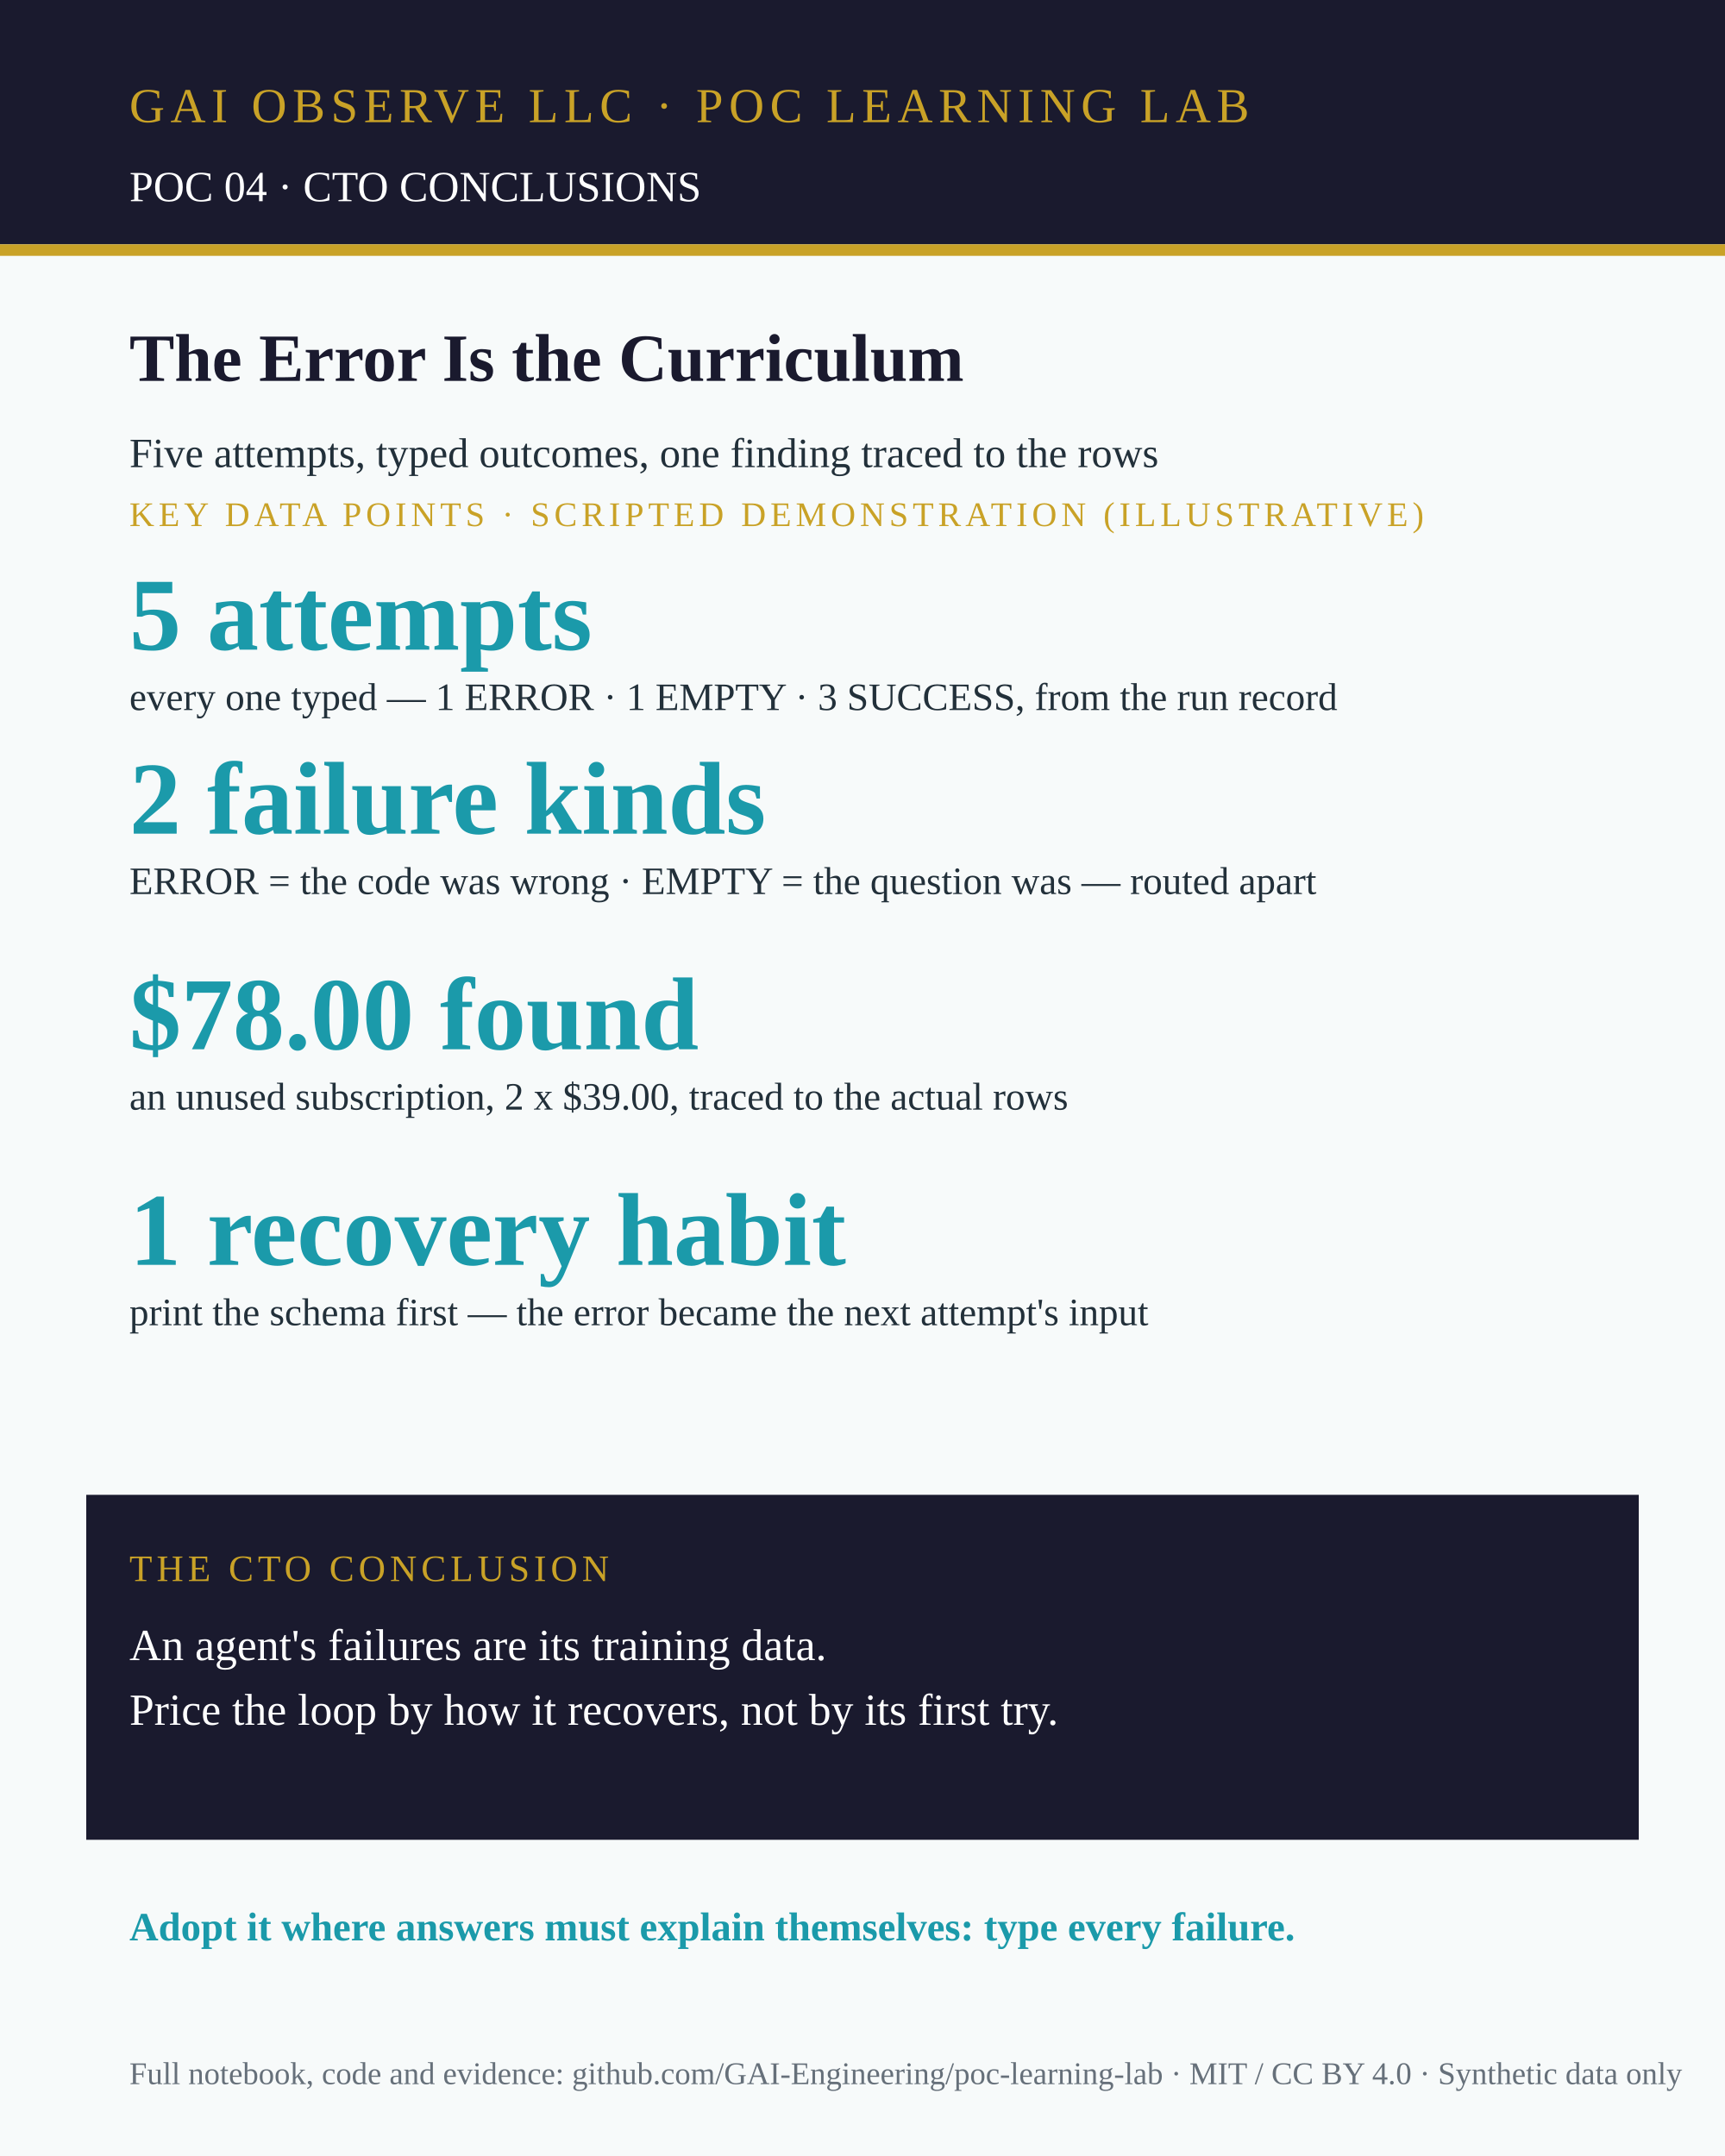
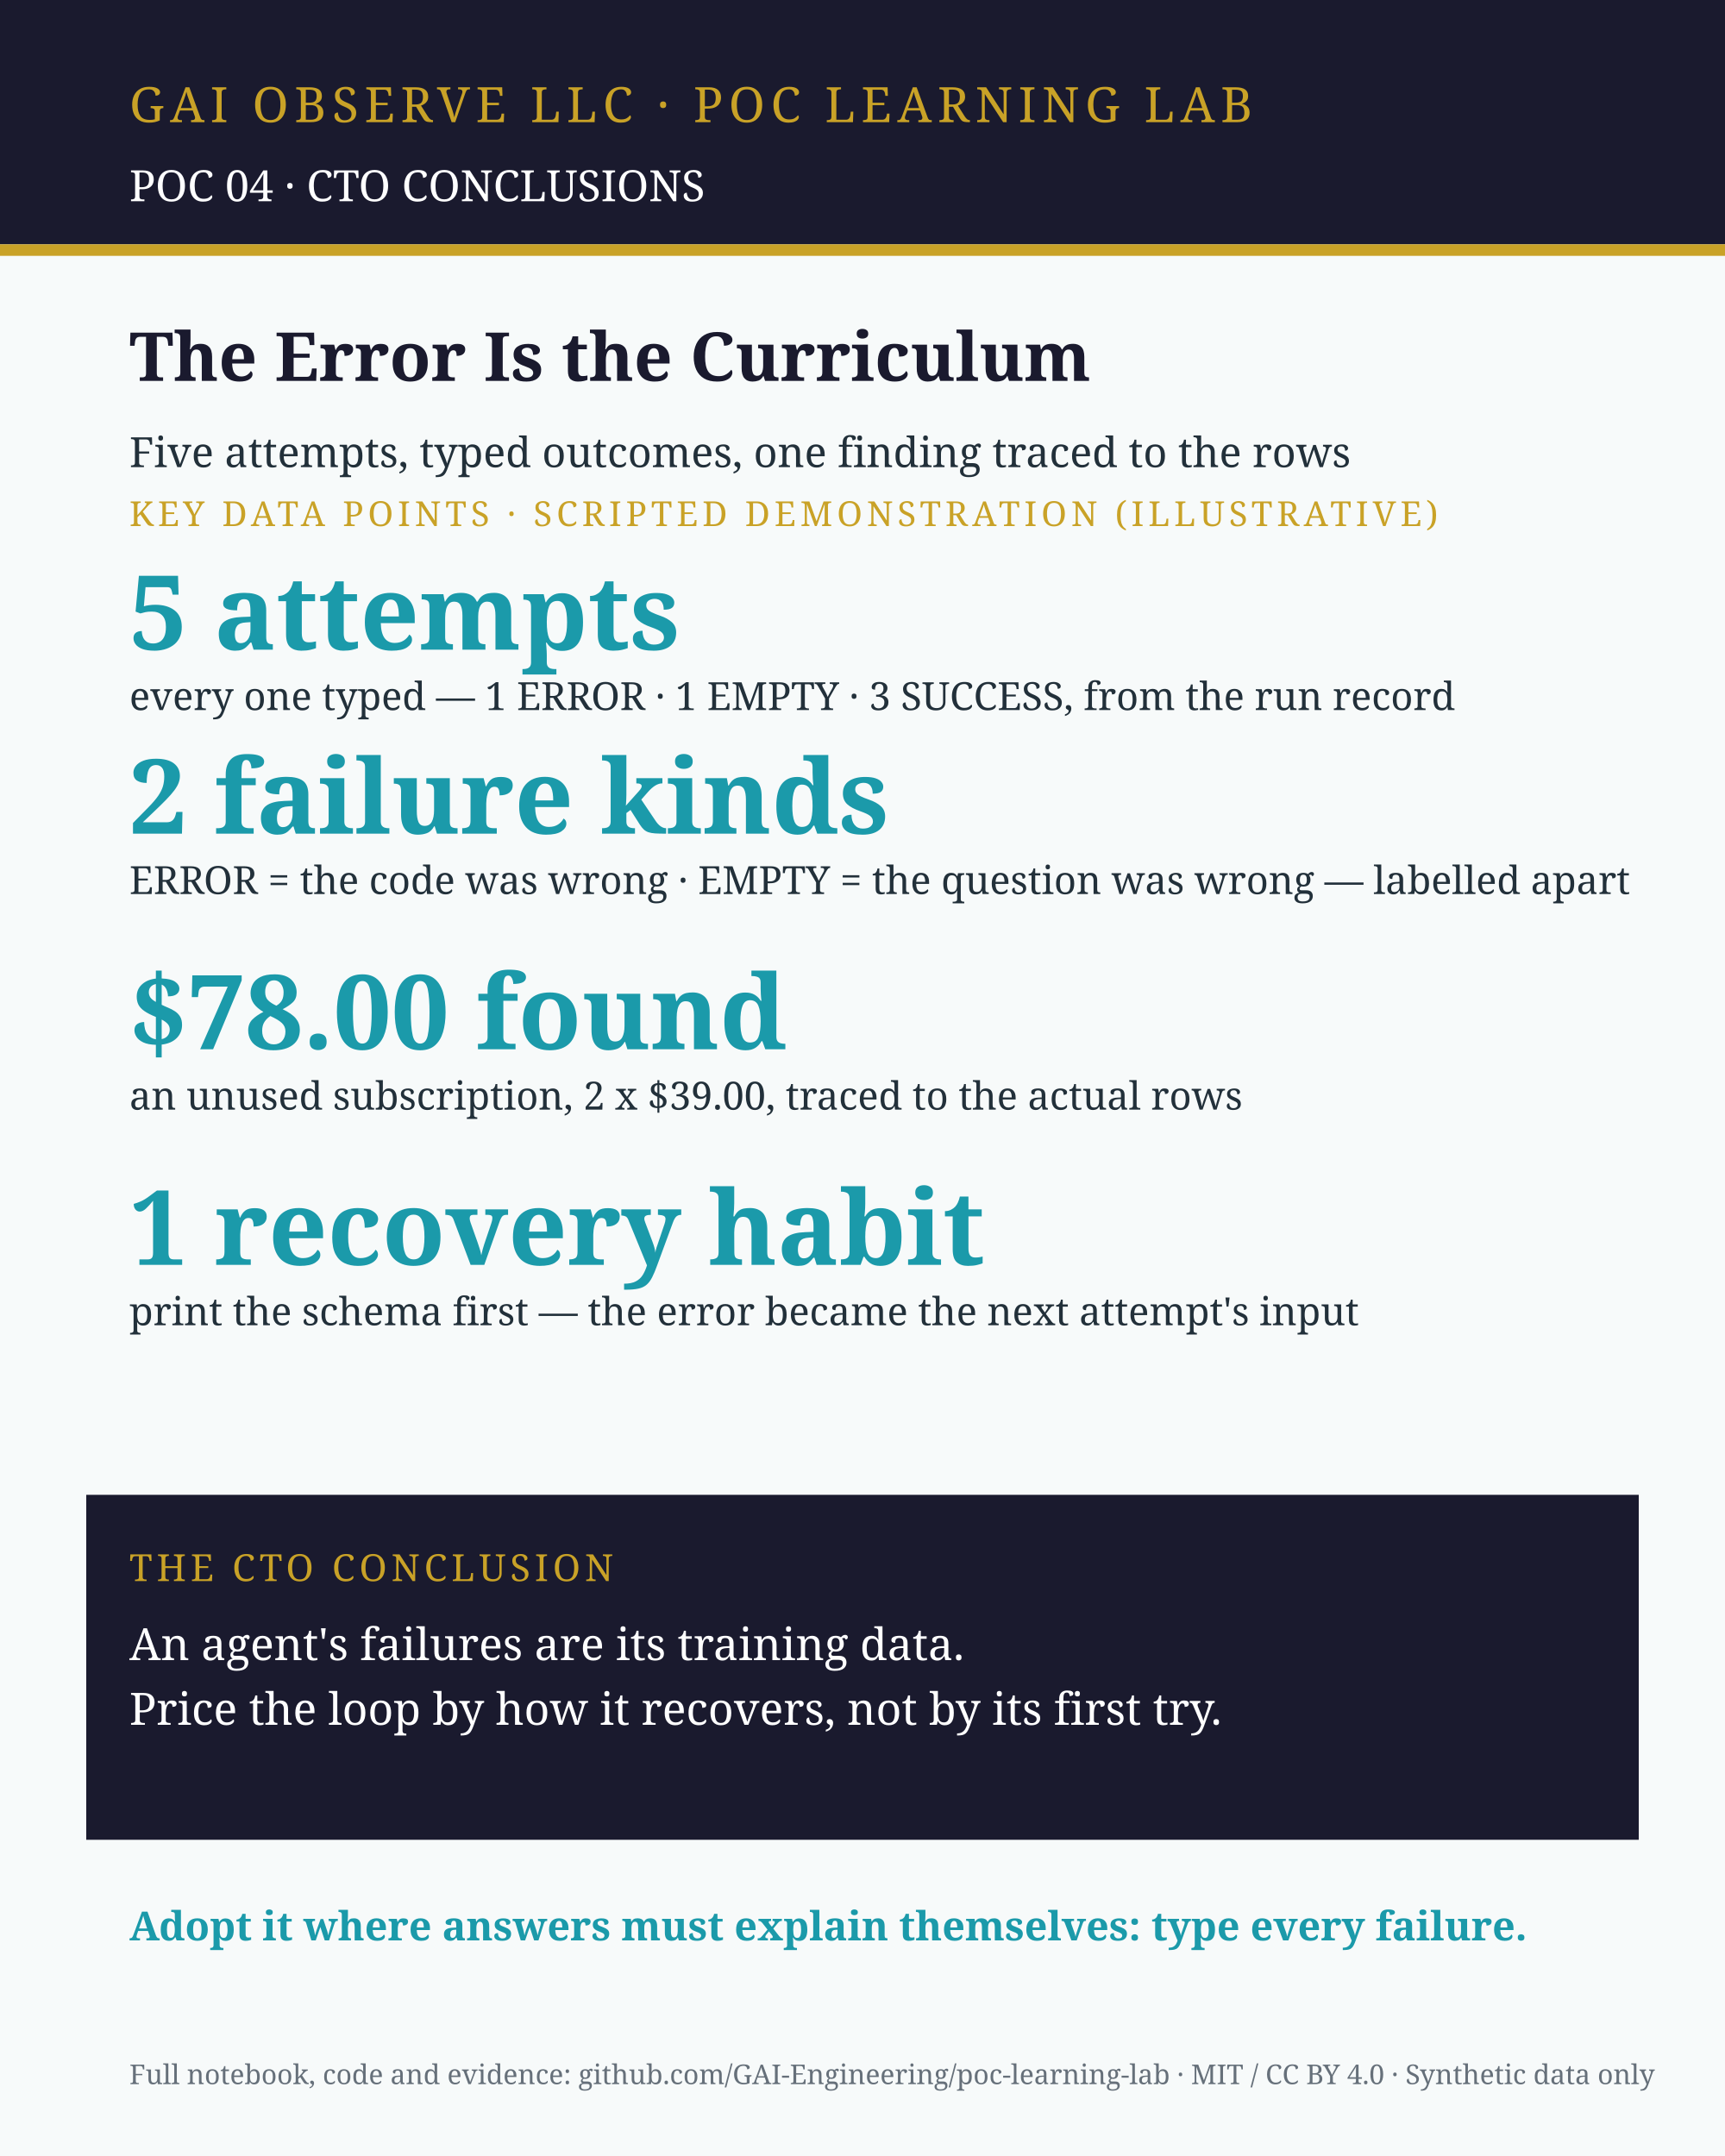
- <svg xmlns="http://www.w3.org/2000/svg" width="1200" height="1500" viewBox="0 0 1200 1500">
+ <svg xmlns="http://www.w3.org/2000/svg" width="1200" height="1500" viewBox="0 0 1200 1500" font-family="Georgia, 'Noto Serif', 'DejaVu Serif', serif">
  <rect width="1200" height="1500" fill="#F7FAFA" />
  <rect width="1200" height="170" fill="#1A1A2E" />
  <rect y="170" width="1200" height="8" fill="#C9A227" />
  <text x="90" y="85" font-size="34" letter-spacing="4" fill="#C9A227">GAI OBSERVE LLC · POC LEARNING LAB</text>
  <text x="90" y="140" font-size="30" fill="#FFFFFF">POC 04 · CTO CONCLUSIONS</text>
  <text x="90" y="265" font-size="47" font-weight="700" fill="#1A1A2E">The Error Is the Curriculum</text>
  <text x="90" y="325" font-size="29" fill="#22303A">Five attempts, typed outcomes, one finding traced to the rows</text>
  <text x="90" y="366" font-size="24" letter-spacing="3" fill="#C9A227">KEY DATA POINTS · SCRIPTED DEMONSTRATION (ILLUSTRATIVE)</text>
  <text x="90" y="452" font-size="72" font-weight="700" fill="#1B9AAA">5 attempts</text>
  <text x="90" y="494" font-size="27" fill="#22303A">every one typed — 1 ERROR · 1 EMPTY · 3 SUCCESS, from the run record</text>
  <text x="90" y="580" font-size="72" font-weight="700" fill="#1B9AAA">2 failure kinds</text>
-   <text x="90" y="622" font-size="27" fill="#22303A">ERROR = the code was wrong · EMPTY = the question was — routed apart</text>
+   <text x="90" y="622" font-size="27" fill="#22303A">ERROR = the code was wrong · EMPTY = the question was wrong — labelled apart</text>
  <text x="90" y="730" font-size="72" font-weight="700" fill="#1B9AAA">$78.00 found</text>
  <text x="90" y="772" font-size="27" fill="#22303A">an unused subscription, 2 x $39.00, traced to the actual rows</text>
  <text x="90" y="880" font-size="72" font-weight="700" fill="#1B9AAA">1 recovery habit</text>
  <text x="90" y="922" font-size="27" fill="#22303A">print the schema first — the error became the next attempt's input</text>
  <rect x="60" y="1040" width="1080" height="240" fill="#1A1A2E" />
  <text x="90" y="1100" font-size="26" letter-spacing="3" fill="#C9A227">THE CTO CONCLUSION</text>
  <text x="90" y="1155" font-size="31" fill="#FFFFFF">An agent's failures are its training data.</text>
  <text x="90" y="1200" font-size="31" fill="#FFFFFF">Price the loop by how it recovers, not by its first try.</text>
  <text x="90" y="1350" font-size="28" font-weight="600" fill="#1B9AAA">Adopt it where answers must explain themselves: type every failure.</text>
-   <text x="90" y="1450" font-size="22" fill="#66707A">Full notebook, code and evidence: github.com/GAI-Engineering/poc-learning-lab · MIT / CC BY 4.0 · Synthetic data only</text>
+   <text x="90" y="1450" font-size="19" fill="#66707A">Full notebook, code and evidence: github.com/GAI-Engineering/poc-learning-lab · MIT / CC BY 4.0 · Synthetic data only</text>
</svg>
